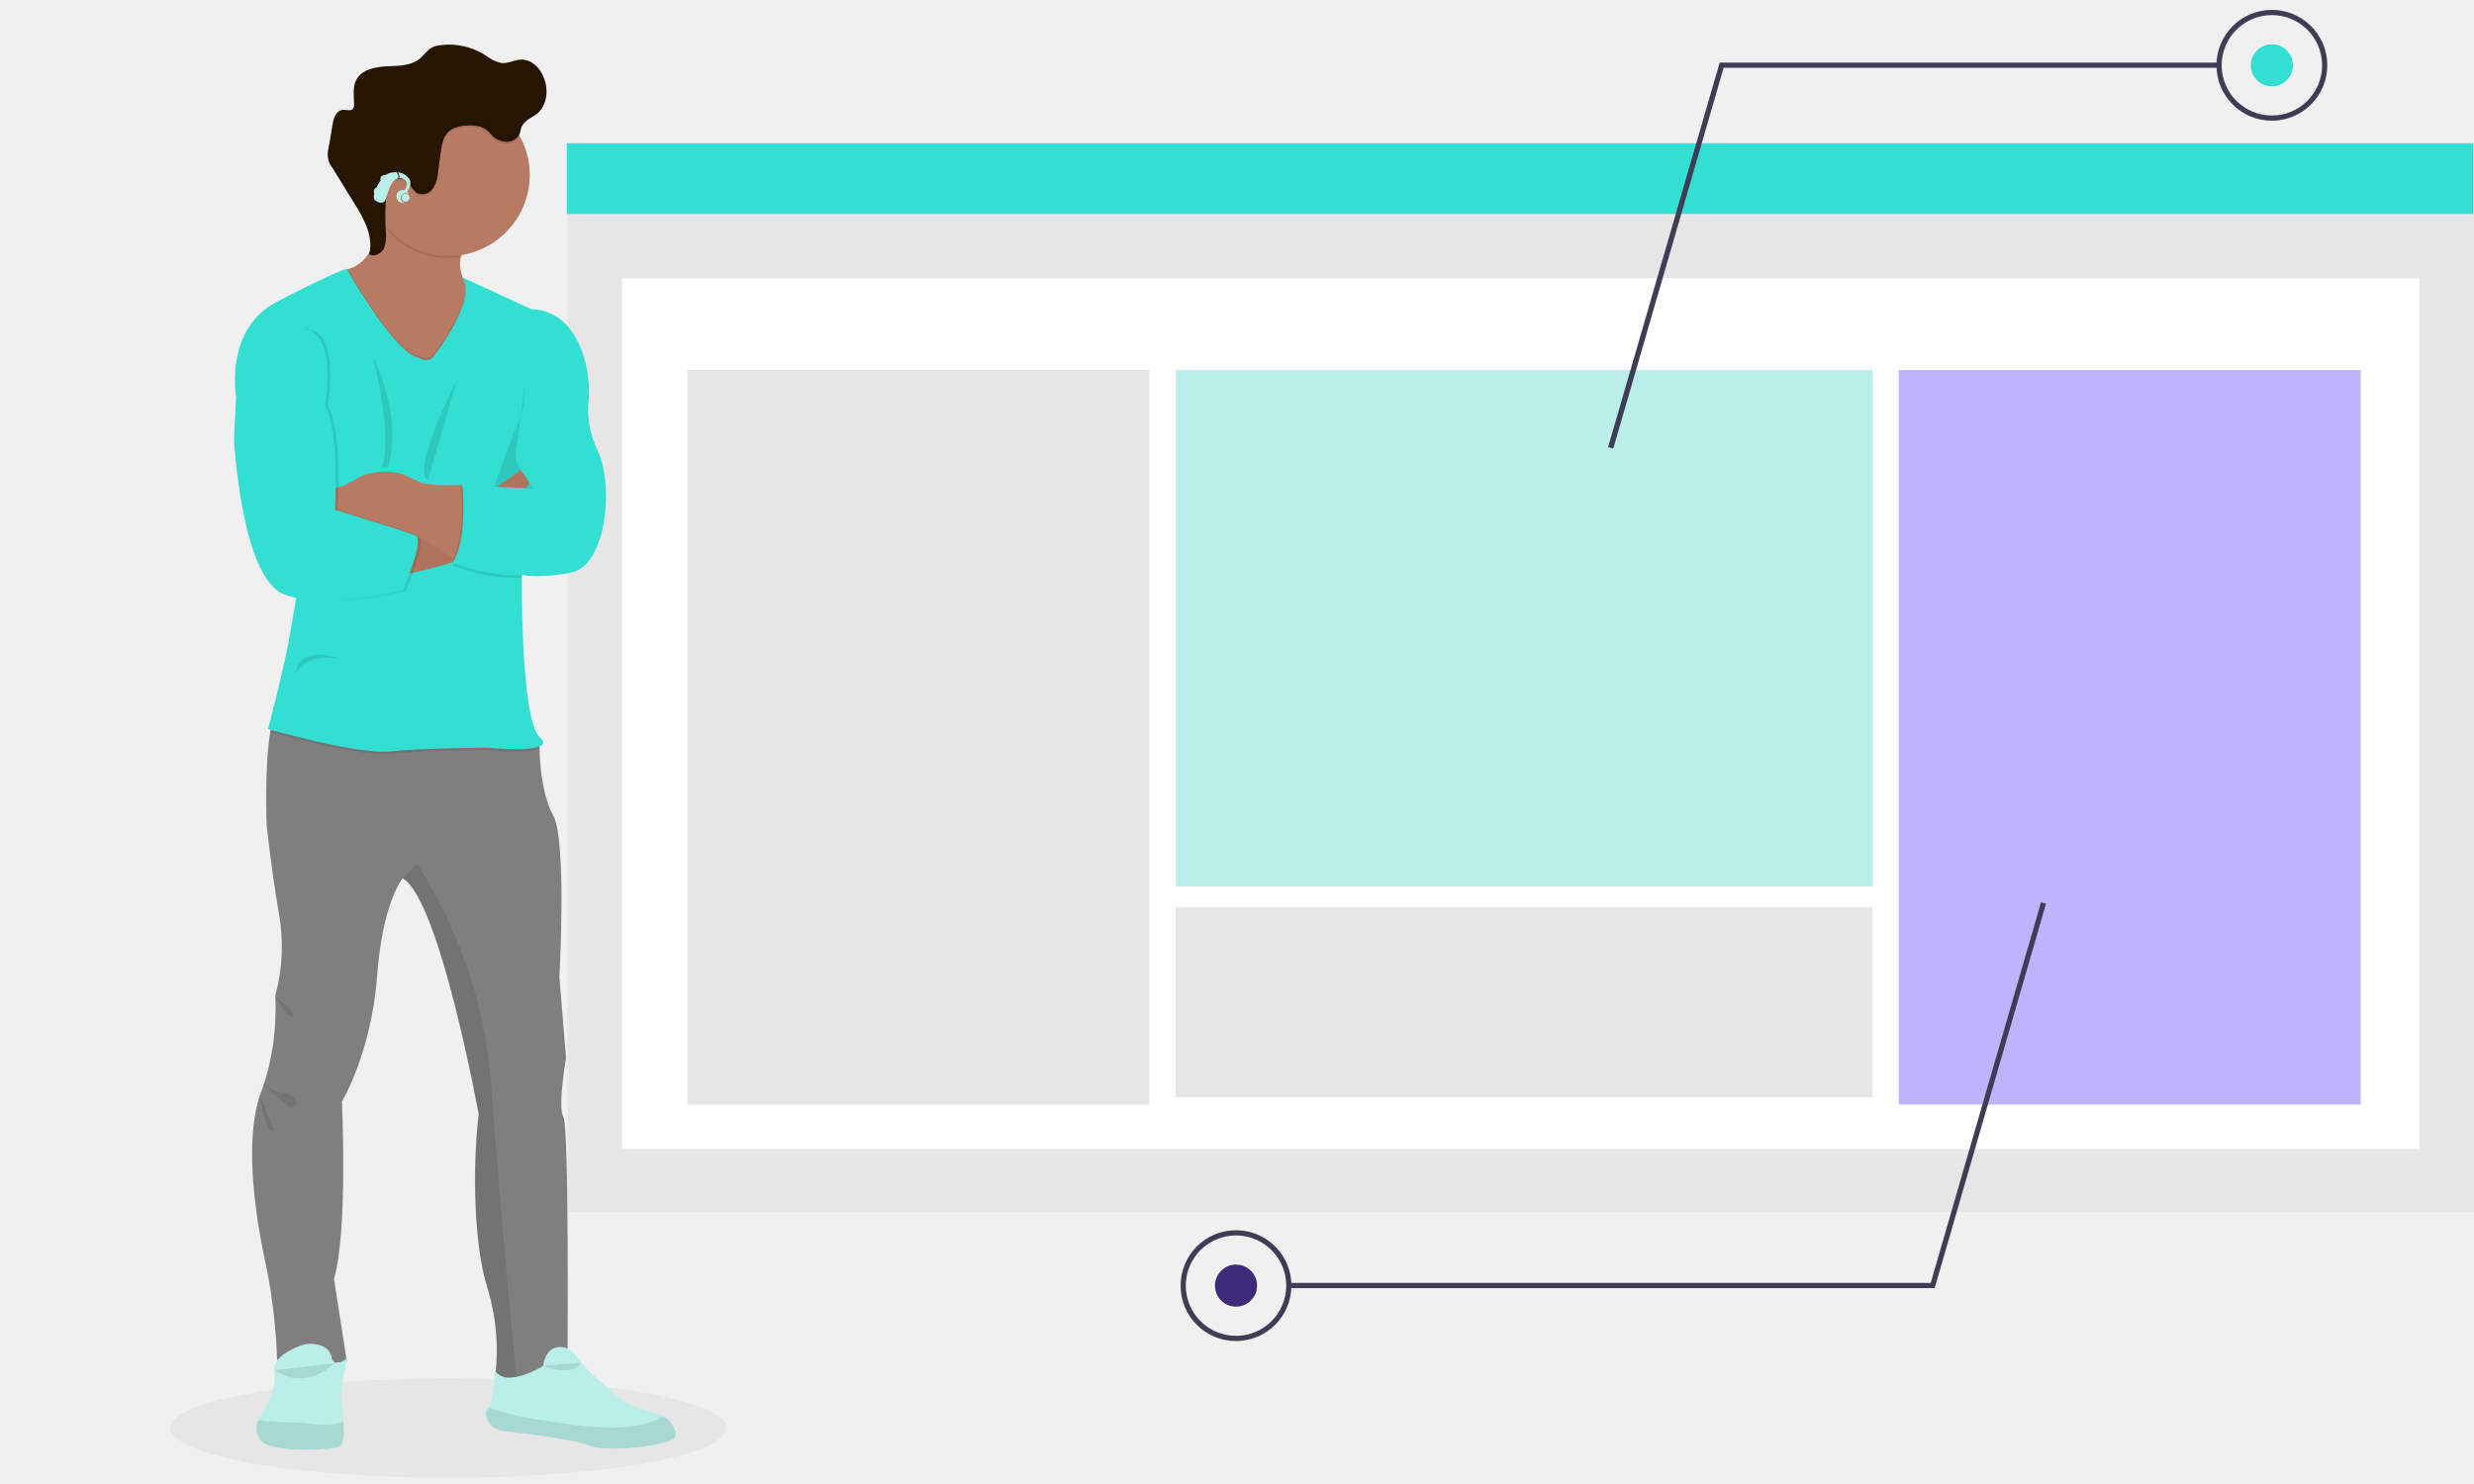
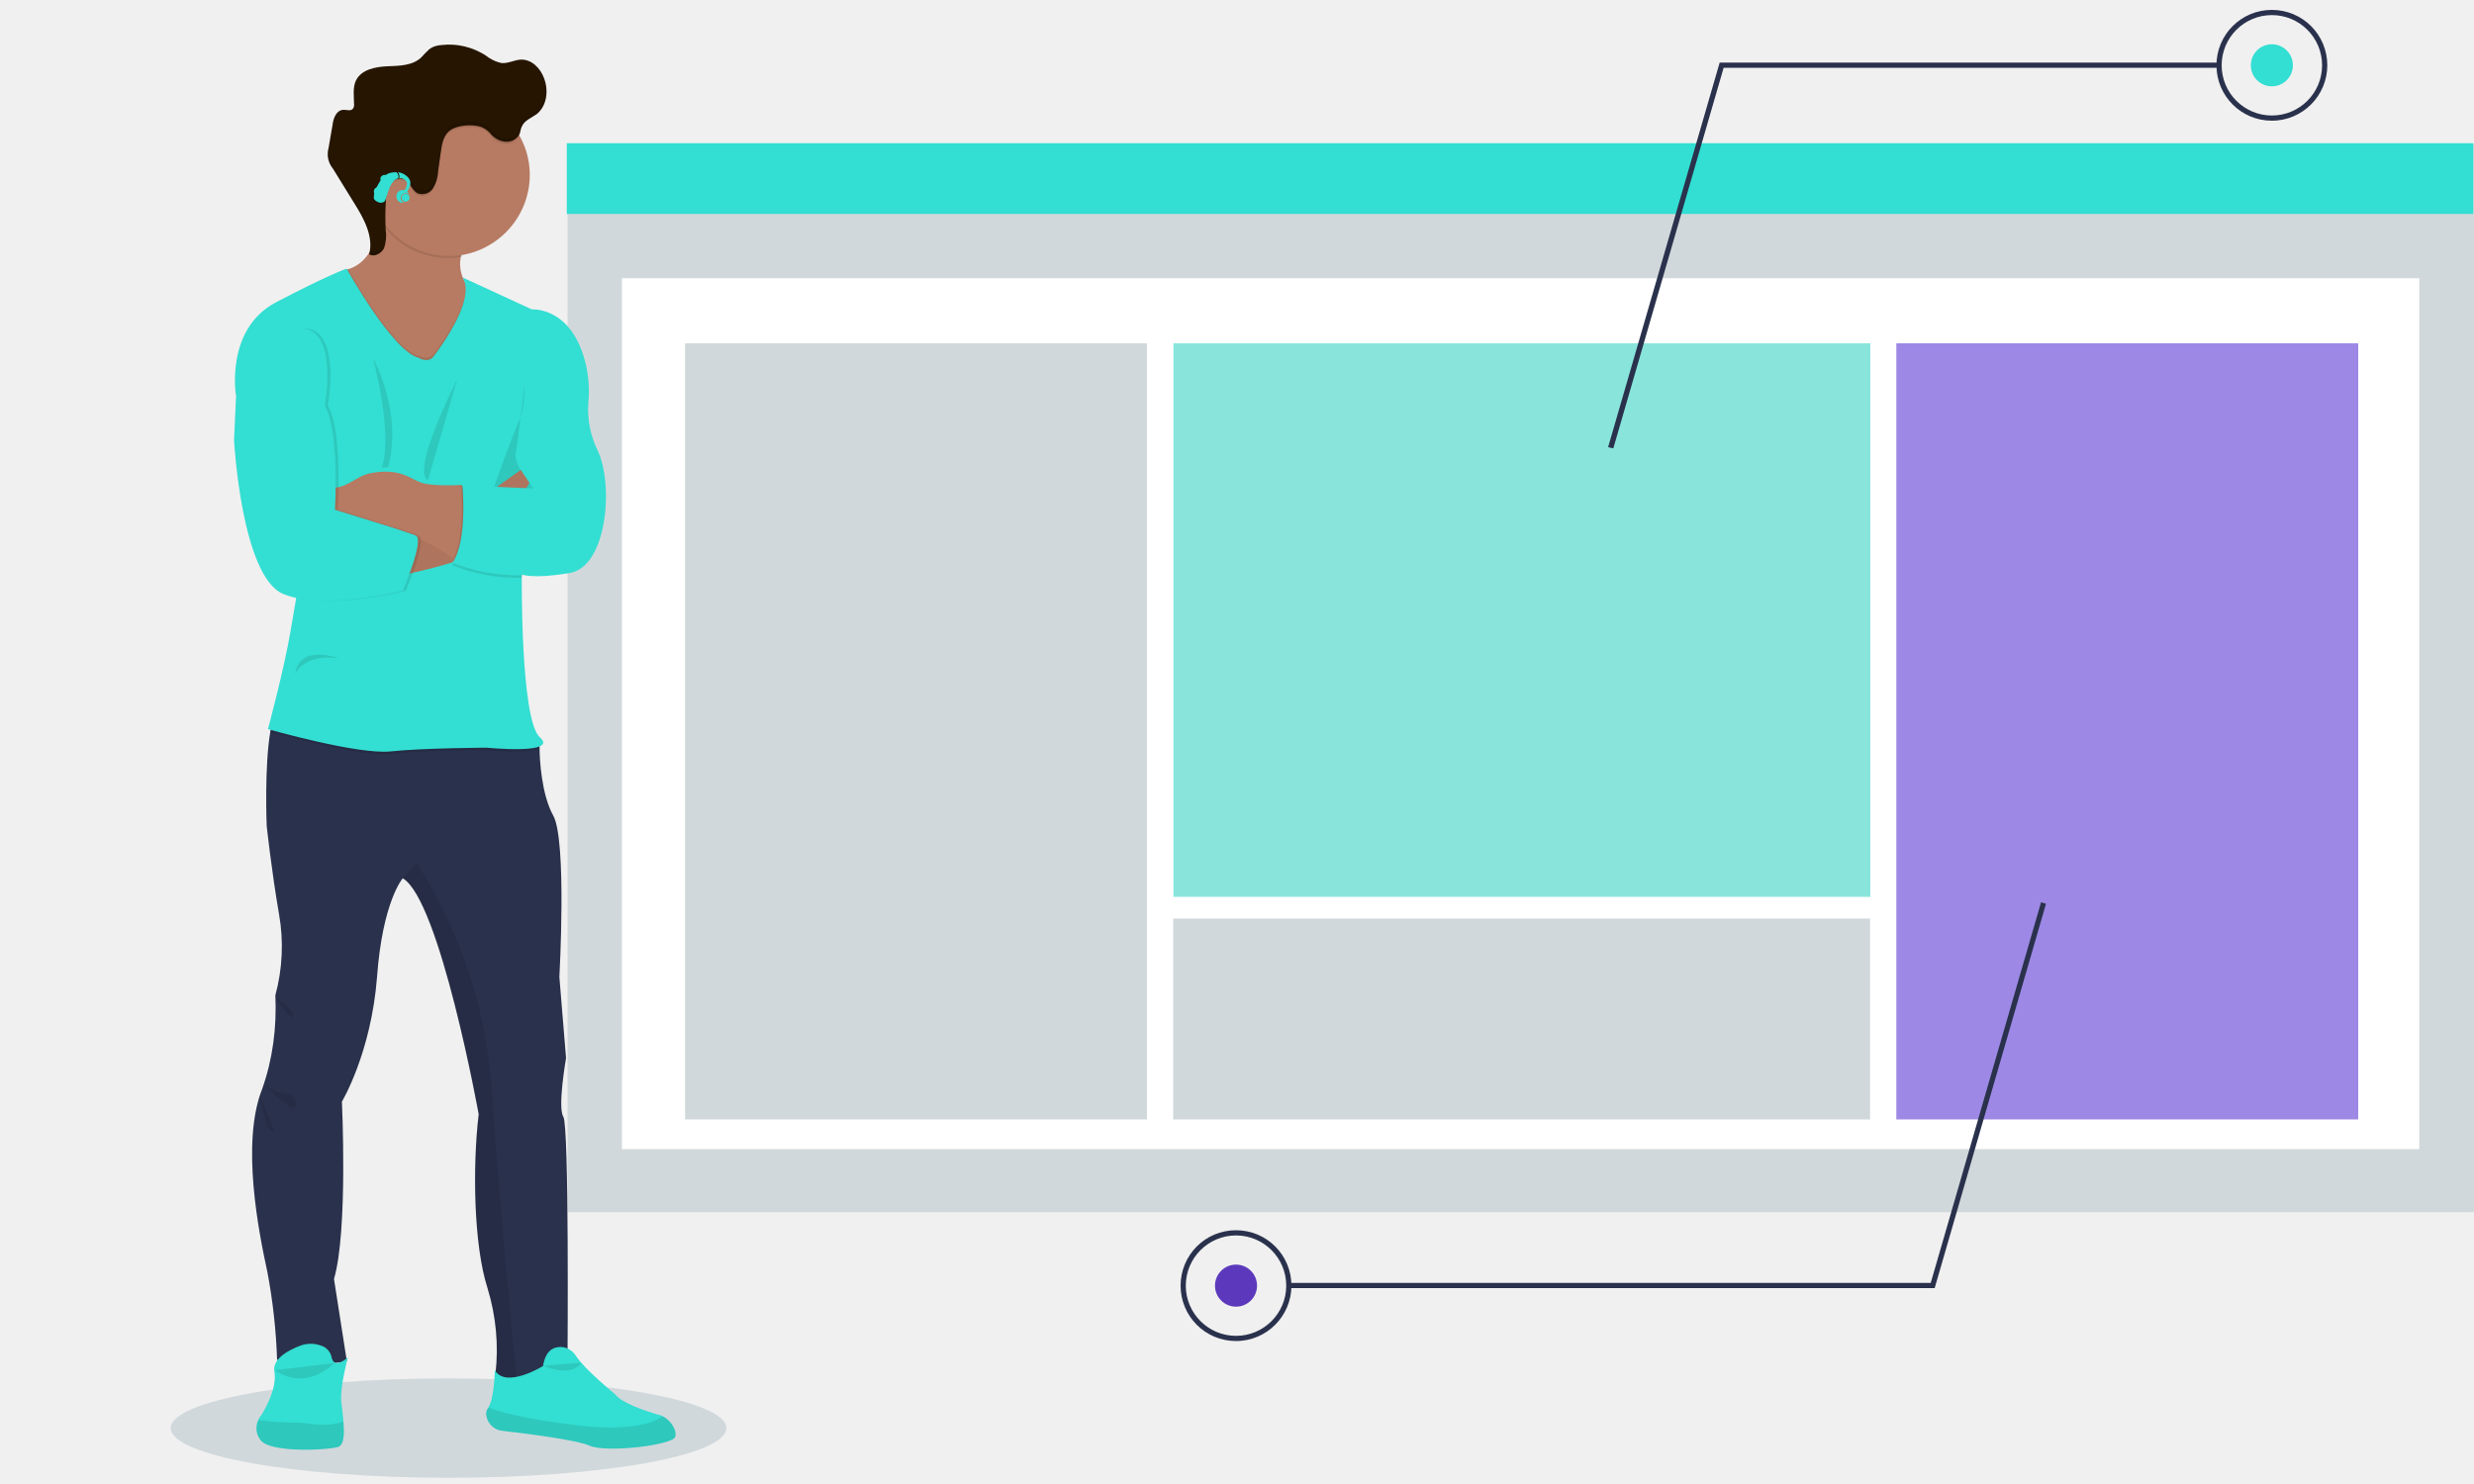
<svg xmlns="http://www.w3.org/2000/svg" version="1.1" id="be32c85c-9388-4a2b-a4e5-271574a5b9b2" x="0" y="0" viewBox="0 0 1000 600" xml:space="preserve">
-   <style>.st0{fill:#e6e6e6}.st2{fill:#33ded2}.st3{fill:#b9efe8}.st5{fill:#3f3d56}.st9{opacity:.1;enable-background:new}.st10{fill:#b77a62}</style>
+   <style>.st0{fill:#d1d8db}.st2{fill:#33ded2}.st5{fill:#2a314c}.st8{opacity:.1;enable-background:new}.st9{fill:#b77a62}</style>
  <ellipse class="st0" cx="181.3" cy="577.4" rx="112.3" ry="20.1" />
  <path class="st0" d="M229.4 58.3H1000v431.8H229.4z" />
  <path fill="#fff" d="M251.4 112.5h726.5v352.1H251.4z" />
  <path class="st2" d="M229.1 57.9h770.6v28.6H229.1z" />
-   <path class="st0" d="M277.9 149.6h186.7v297H277.9z" />
-   <path class="st3" d="M475.3 149.6H757v208.8H475.3z" />
-   <path class="st0" d="M475.2 366.8h281.7v76.8H475.2z" />
-   <path fill="#beb3ff" d="M767.5 149.6h186.7v297H767.5z" />
+   <path class="st0" d="M276.9 138.8h186.7v313.8H276.9z" />
+   <path fill="#89e5dc" d="M474.3 138.8H756v223.8H474.3z" />
+   <path class="st0" d="M474.2 371.4h281.7v81.2H474.2z" />
+   <path fill="#9d89e5" d="M766.5 138.8h186.7v313.8H766.5z" />
  <path class="st5" d="M652.1 181.3l-2.1-.5 45.1-155.5H897v2.1H696.7z" />
  <path class="st5" d="M918.3 48.8c-12.4 0-22.4-10-22.4-22.4S905.9 4 918.3 4s22.4 10 22.4 22.4c0 12.3-10 22.4-22.4 22.4zm0-42.7c-11.2 0-20.3 9.1-20.3 20.3s9.1 20.3 20.3 20.3 20.3-9.1 20.3-20.3c0-11.2-9.1-20.3-20.3-20.3z" />
  <circle class="st2" cx="918.3" cy="26.4" r="8.5" />
  <path class="st5" d="M782 520.8H520.9v-2.1h259.5L825 364.8l2 .6z" />
  <path class="st5" d="M499.6 542.2c-12.4 0-22.4-10-22.4-22.4 0-12.4 10-22.4 22.4-22.4s22.4 10 22.4 22.4c0 12.3-10 22.4-22.4 22.4zm0-42.7c-11.2 0-20.3 9.1-20.3 20.3 0 11.2 9.1 20.3 20.3 20.3 11.2 0 20.3-9.1 20.3-20.3 0-11.2-9.1-20.3-20.3-20.3z" />
-   <circle cx="499.6" cy="519.8" r="8.5" fill="#3d2a79" />
-   <path d="M106 440.2c-8.7 21.8-1.4 58.1 2.1 74.2 2.2 11.7 3.5 23.5 3.9 35.4 9.3 2 18.9 2.2 28.2.6l-5.2-33.3c5.7-19.3 3.2-71.7 3.2-71.7s11.8-19.6 14.2-50.4c2.2-30.2 10.2-39.7 10.4-39.9 15 8.7 30.7 95.4 30.7 95.4-2.5 20.8-2.1 52.8 3.6 70.4 3.4 11.2 4.5 22.9 3.2 34.4 2.5 1.9 5.6 2.7 8.6 2.1 9.2-1.1 20.5-8.5 20.5-8.5s.7-93.6-1.7-97.4c-2.4-3.7 1.1-23.7 1.1-23.7l-2.7-32.8s3.1-55.3-2.5-65.3c-4.8-8.6-5.5-23.1-5.5-27v-1l-8.7-11.6s-89.4-10.8-96.4-4.4c-1.7 1.6-2.9 5.3-3.7 9.9-2.5 14.4-1.5 38.3-1.5 38.3s1.9 17.8 5 35.8c1.9 10.8 1.4 22-1.5 32.7.6 13.2-1.1 25.9-5.3 37.8z" fill="#7f7f7f" />
-   <path class="st3" d="M105.2 582.1c3.7 5.5 27.4 4.2 31.5 2.9 2.5-.9 2.5-5.5 2.1-10.3-.2-3-.7-6.1-.9-8.5-.4-5.8 2.7-17.4 2.7-17.4s-5.6 5.3-6.6-.2c-.5-2.2-2.2-4-4.4-4.6-2.7-1-5.7-.9-8.3.1-4.2 1.6-11.3 5.1-10.4 10.4 1.4 7.5-5.3 17.7-5.3 17.7-2.5 2.9-2.6 7-.4 9.9z" />
-   <path class="st9" d="M105.2 582.1c3.7 5.5 27.4 4.2 31.5 2.9 2.5-.9 2.5-5.5 2.1-10.3-2.6 1.1-7 1.9-13.9.9-1.6-.2-3.4-.4-5-.4-5.1 0-10.2-.4-15.3-1-1.4 2.5-1.1 5.5.6 7.9zm88.2-131.6c-2.5 20.8-2.1 52.8 3.6 70.4 3.4 11.2 4.5 22.9 3.2 34.4 2.5 1.9 5.6 2.7 8.6 2.1-1.4-13.6-7-72.1-10.2-118.4-2.4-32-12.7-62.9-30.1-89.9l-5.8 6c15 8.8 30.7 95.4 30.7 95.4z" />
-   <path class="st10" d="M139 109.3l1.2 19.7 14.1 34.8 24.5-6.8s35.9-29.1 17-36.7c-2.3-.8-4.3-2.2-6.1-3.9-3-3.3-4.3-7.8-3.5-12.3.8-4.7 2.6-9.3 5.1-13.3l-38.5-18.6c.9 5.6 1.1 11.4.6 17.1-1.3 11.3-6.1 16.3-9.9 18.4-1.3.7-2.9 1.3-4.5 1.6z" />
-   <path class="st9" d="M152.9 72.1c1 5.6 1.2 11.4.6 17 .6 1.1 1.3 2 2 2.8 5.2 6.6 12.7 10.9 21 12.1 3.5.5 6.8.4 10.3-.1.8-4.7 2.6-9.2 5.1-13.3l-39-18.5z" />
-   <path class="st10" d="M149 66.2c-2.6 17.9 10 34.4 27.8 37s34.4-10 37-27.8c2.6-17.9-10-34.4-27.8-37-17.7-2.6-34.3 9.7-36.8 27.5-.2.1-.2.2-.2.3z" />
-   <path class="st9" d="M136 110.7l3.1 19.4 17.7 33.1 24.1-9.1s33.6-32.2 13.7-37.9c-2.4-.6-4.6-1.7-6.6-3.2 3.2 10.1-12.8 30.3-12.8 30.3-1.9 2.5-5.8.7-5.8.7-9.6-1.9-26.2-30.6-28.8-35.3-1.4.9-2.9 1.7-4.6 2zm-26.9 185.4c5.6 1.5 36.8 9.9 48.7 8.7 13.2-1.4 38.8-1.5 38.8-1.5s16.2 1.6 21.3-.5v-1l-8.7-11.6s-89.4-10.8-96.4-4.4c-1.7 2-2.9 5.7-3.7 10.3z" />
-   <path class="st2" d="M175.1 144.3s17.9-22.6 11.9-32.1l28 12.9s17.3-1.4 22.3 24.6c.7 4.4 1 8.7.5 13.1-.5 6.8.9 13.6 3.9 19.6 6.5 14.4 3.4 46.6-11.2 49.2-14.5 2.6-19.6.7-19.6.7s-.6 58.7 7.3 65.8c8 7.1-21.5 4.2-21.5 4.2s-25.6.1-38.8 1.5c-13.2 1.4-49.6-9-49.6-9s6.6-24.4 9.2-40c2.6-15.7 8.6-48.9 8.6-48.9l-30.7-45.8s-4.6-27 16.2-37.9 28.5-13.6 28.5-13.6 18.8 33.9 29.3 36.1c-.2.2 3.8 2.1 5.7-.4z" />
-   <path class="st9" d="M212.1 155.3s-.1 10.6-2.2 14.7-10.2 26.9-10.2 26.9l16 .7s-8.2-9.7-7.3-14.2c.9-4.5 3.7-28.1 3.7-28.1z" />
-   <path class="st10" d="M161.2 232.8s35.8-7.1 39.4-14.3 13.4-23.3 13.4-23.3l-3.5-5.2-17.9 12.7s-21.3 15.4-31 16.5c-9.5 1.2-.4 13.6-.4 13.6z" />
+   <circle cx="499.6" cy="519.8" r="8.5" fill="#5c39bc" />
+   <path class="st5" d="M106 440.2c-8.7 21.8-1.4 58.1 2.1 74.2 2.2 11.7 3.5 23.5 3.9 35.4 9.3 2 18.9 2.2 28.2.6l-5.2-33.3c5.7-19.3 3.2-71.7 3.2-71.7s11.8-19.6 14.2-50.4c2.2-30.2 10.2-39.7 10.4-39.9 15 8.7 30.7 95.4 30.7 95.4-2.5 20.8-2.1 52.8 3.6 70.4 3.4 11.2 4.5 22.9 3.2 34.4 2.5 1.9 5.6 2.7 8.6 2.1 9.2-1.1 20.5-8.5 20.5-8.5s.7-93.6-1.7-97.4c-2.4-3.7 1.1-23.7 1.1-23.7l-2.7-32.8s3.1-55.3-2.5-65.3c-4.8-8.6-5.5-23.1-5.5-27v-1l-8.7-11.6s-89.4-10.8-96.4-4.4c-1.7 1.6-2.9 5.3-3.7 9.9-2.5 14.4-1.5 38.3-1.5 38.3s1.9 17.8 5 35.8c1.9 10.8 1.4 22-1.5 32.7.6 13.2-1.1 25.9-5.3 37.8z" />
+   <path class="st2" d="M105.2 582.1c3.7 5.5 27.4 4.2 31.5 2.9 2.5-.9 2.5-5.5 2.1-10.3-.2-3-.7-6.1-.9-8.5-.4-5.8 2.7-17.4 2.7-17.4s-5.6 5.3-6.6-.2c-.5-2.2-2.2-4-4.4-4.6-2.7-1-5.7-.9-8.3.1-4.2 1.6-11.3 5.1-10.4 10.4 1.4 7.5-5.3 17.7-5.3 17.7-2.5 2.9-2.6 7-.4 9.9z" />
+   <path class="st8" d="M105.2 582.1c3.7 5.5 27.4 4.2 31.5 2.9 2.5-.9 2.5-5.5 2.1-10.3-2.6 1.1-7 1.9-13.9.9-1.6-.2-3.4-.4-5-.4-5.1 0-10.2-.4-15.3-1-1.4 2.5-1.1 5.5.6 7.9zm88.2-131.6c-2.5 20.8-2.1 52.8 3.6 70.4 3.4 11.2 4.5 22.9 3.2 34.4 2.5 1.9 5.6 2.7 8.6 2.1-1.4-13.6-7-72.1-10.2-118.4-2.4-32-12.7-62.9-30.1-89.9l-5.8 6c15 8.8 30.7 95.4 30.7 95.4z" />
+   <path class="st9" d="M139 109.3l1.2 19.7 14.1 34.8 24.5-6.8s35.9-29.1 17-36.7c-2.3-.8-4.3-2.2-6.1-3.9-3-3.3-4.3-7.8-3.5-12.3.8-4.7 2.6-9.3 5.1-13.3l-38.5-18.6c.9 5.6 1.1 11.4.6 17.1-1.3 11.3-6.1 16.3-9.9 18.4-1.3.7-2.9 1.3-4.5 1.6z" />
+   <path class="st8" d="M152.9 72.1c1 5.6 1.2 11.4.6 17 .6 1.1 1.3 2 2 2.8 5.2 6.6 12.7 10.9 21 12.1 3.5.5 6.8.4 10.3-.1.8-4.7 2.6-9.2 5.1-13.3l-39-18.5z" />
+   <path class="st9" d="M149 66.2c-2.6 17.9 10 34.4 27.8 37s34.4-10 37-27.8c2.6-17.9-10-34.4-27.8-37-17.7-2.6-34.3 9.7-36.8 27.5-.2.1-.2.2-.2.3z" />
+   <path class="st8" d="M136 110.7l3.1 19.4 17.7 33.1 24.1-9.1s33.6-32.2 13.7-37.9c-2.4-.6-4.6-1.7-6.6-3.2 3.2 10.1-12.8 30.3-12.8 30.3-1.9 2.5-5.8.7-5.8.7-9.6-1.9-26.2-30.6-28.8-35.3-1.4.9-2.9 1.7-4.6 2zm-26.9 185.4c5.6 1.5 36.8 9.9 48.7 8.7 13.2-1.4 38.8-1.5 38.8-1.5s16.2 1.6 21.3-.5v-1l-8.7-11.6s-89.4-10.8-96.4-4.4c-1.7 2-2.9 5.7-3.7 10.3z" />
+   <path class="st2" d="M175.1 144.3s17.9-22.6 11.9-32.1l28 12.9s17.3-1.4 22.3 24.6c.7 4.4 1 8.7.5 13.1-.5 6.8.9 13.6 3.9 19.6 6.5 14.4 3.4 46.6-11.2 49.2-14.5 2.6-19.6.7-19.6.7s-.6 58.7 7.3 65.8c8 7.1-21.5 4.2-21.5 4.2s-25.6.1-38.8 1.5-49.6-9-49.6-9 6.6-24.4 9.2-40c2.6-15.7 8.6-48.9 8.6-48.9l-30.7-45.8s-4.6-27 16.2-37.9 28.5-13.6 28.5-13.6 18.8 33.9 29.3 36.1c-.2.2 3.8 2.1 5.7-.4z" />
+   <path class="st8" d="M212.1 155.3s-.1 10.6-2.2 14.7-10.2 26.9-10.2 26.9l16 .7s-8.2-9.7-7.3-14.2 3.7-28.1 3.7-28.1z" />
+   <path class="st9" d="M161.2 232.8s35.8-7.1 39.4-14.3 13.4-23.3 13.4-23.3l-3.5-5.2-17.9 12.7s-21.3 15.4-31 16.5c-9.5 1.2-.4 13.6-.4 13.6z" />
  <path d="M161.2 232.8s35.8-7.1 39.4-14.3 13.4-23.3 13.4-23.3l-3.5-5.2-17.9 12.7s-21.3 15.4-31 16.5c-9.5 1.2-.4 13.6-.4 13.6z" opacity=".05" />
-   <path class="st10" d="M132.4 189.8l-.9 19.1 3.1.1c15.3.7 30.1 5.2 43 13.2l5.6 3.5 1.5 1 10.9-21.9-9-8.7h-.5c-2.2.1-12.2.5-16.3-1.1-4.1-1.6-8.6-6-20.4-3.6-5.8 1.2-10.9 7.5-16.4 5.2l-.6-6.8z" />
-   <path class="st9" d="M103.1 153.5l-6.7 7-.8 17.5s3 55.3 20 62.2c17 6.8 48.4-1.4 48.4-1.4s9-20.8 5.2-22.3c-3.7-1.5-32.6-10.4-32.6-10.4s1.9-32.3-4.1-42.1c0 0 5.5-30-8.8-31.2s-20.6 20.7-20.6 20.7z" />
+   <path class="st9" d="M132.4 189.8l-.9 19.1 3.1.1c15.3.7 30.1 5.2 43 13.2l5.6 3.5 1.5 1 10.9-21.9-9-8.7h-.5c-2.2.1-12.2.5-16.3-1.1s-8.6-6-20.4-3.6c-5.8 1.2-10.9 7.5-16.4 5.2l-.6-6.8z" />
+   <path class="st8" d="M103.1 153.5l-6.7 7-.8 17.5s3 55.3 20 62.2c17 6.8 48.4-1.4 48.4-1.4s9-20.8 5.2-22.3c-3.7-1.5-32.6-10.4-32.6-10.4s1.9-32.3-4.1-42.1c0 0 5.5-30-8.8-31.2s-20.6 20.7-20.6 20.7z" />
  <path class="st2" d="M102.1 153.5l-6.7 7-.8 17.5s3 55.3 20 62.2c17 6.8 48.2-1.4 48.2-1.4s9-20.8 5.2-22.3c-3.6-1.5-32.6-10.4-32.6-10.4s1.9-32.3-4.1-42.1c0 0 5.5-30-8.8-31.2s-20.4 20.7-20.4 20.7z" />
-   <path class="st9" d="M155.9 81.3c.1-2.1.5-4.2 1.6-6.1 1.1-1.9 3.3-2.8 5.5-2.2 2.7 1 3.3 4.7 5.8 5.9 2.3.8 4.9 0 6.2-2.2 1.2-2 1.9-4.3 2-6.8.4-2.6.8-5.3 1.1-7.9.4-2.6.9-6 3-8 2.6-2.5 8-3 11.5-2.4 2.3.3 4.3 1.5 5.8 3.4 1.4 2 3.8 3.1 6.2 3.2 2.3 0 4.2-1.3 5.2-3.3v-.1C201 39.2 181 33.6 165.2 42.3 149.5 51 143.9 71 152.6 86.8c.9 1.5 1.8 2.9 2.8 4.3.1-3.2.2-6.6.5-9.8z" />
-   <path d="M204.9 57.3c2.3 0 4.2-1.3 5.2-3.3.3-1 .4-2.1.9-3 1.1-2.4 3.9-3.4 6-4.9 4.1-3.4 4.8-9.5 2.9-14.5-1.5-4-4.9-7.6-9.3-7.5-2.6.1-5.2 1.6-7.8 1.4-2.5-.5-4.8-1.7-6.8-3.3-5.2-3.2-11.3-4.7-17.4-4-1.9.1-3.7.6-5.2 1.8-1.1 1-2.1 2.1-3.1 3.2-3.6 3.4-8.9 3.4-13.7 3.6-4.9.2-10.5 1.3-12.7 5.7-1.4 2.9-.8 6.3-.8 9.4.1.6 0 1.4-.4 2-.9 1.2-2.7.4-4 .5-2.8.2-4 3.5-4.3 6.2-.5 3.1-1.1 6.3-1.6 9.3-.8 2.9-.1 6 1.8 8.3l8.7 14.1c3.9 6.2 7.8 13.5 5.9 20.5 2 1.3 4.9-.3 6-2.4.8-2.3 1.1-4.8.7-7.2-.2-4.1-.2-8.4.1-12.6.1-2.1.5-4.2 1.6-6.1 1.1-1.9 3.4-2.8 5.5-2.2 2.7 1 3.3 4.7 5.8 5.9 2.3.8 4.9 0 6.2-2.2 1.2-2 1.9-4.3 2-6.8l1.1-7.9c.4-2.8.9-5.9 3-8 2.6-2.5 8-3 11.5-2.4 2.3.3 4.3 1.5 5.8 3.4 1.6 1.8 3.9 3 6.4 3z" fill="#261500" />
-   <path class="st9" d="M184.8 153.3L173 194c0-.1-8-.4 11.8-40.7zm-34-8.5s12.2 22.1 6 44.1l-2.5.1s5-10.1-3.5-44.2zM137 266.2s-15.9-6.1-17.7 6.2c.1 0 3.6-8.4 17.7-6.2zm49.8-69s2.2 22.5-4 31.3c9 3.6 18.4 5.3 28.1 5.1l3.6-35.2-27.7-1.2z" />
-   <path class="st9" d="M183.3 225.9l1.5 1 10.9-21.9-9-8.7h-.5c.3.9 1.9 20.3-2.9 29.6z" />
-   <path class="st2" d="M186.9 196.2s2.2 22.5-4 31.3c9 3.6 18.4 5.3 28.1 5.1l12.8-34.7-36.9-1.7z" />
-   <path class="st3" d="M196.6 572.4c.5 3.2 3.1 5.8 6.5 6.1 8.7 1 29.8 3.6 35.2 6 6.8 3 33.3-.2 34.6-3.5.4-1.2.1-2.7-.6-3.9-1-2-2.5-3.5-4.5-4.5-.6-.4-1.4-.6-2-.7-5.1-1.5-14.7-4.7-17.3-8.3 0 0-12.2-9.9-15.7-15.4-1.4-2.2-3.7-3.6-6.3-3.6-2.9 0-6 1.5-7 7.7 0 0-15 9.3-19.5 1.7 0 0-.2 11.8-2.7 15.2-.7 1-1 2.1-.7 3.2z" />
-   <path class="st9" d="M196.6 572.4c.5 3.2 3.1 5.8 6.5 6.1 8.7 1 29.8 3.6 35.2 6 6.8 3 33.3-.2 34.6-3.5.4-1.2.1-2.7-.6-3.9-1-2-2.5-3.5-4.5-4.5-4.2 3-13.7 6.2-35.1 3.6-20.3-2.5-30.5-5.2-35.3-7.1-.8 1.1-1.1 2.2-.8 3.3z" />
-   <path d="M143.3 42.2v-.1c-.3-2.4-.3-4.9.1-7.4-.1 2-.1 4 .1 6-.1.4-.1 1-.2 1.5zm14.2 32.2c-.6 1.1-1.1 2.3-1.3 3.5 0-1.7.6-3.4 1.5-5 1.1-1.9 3.4-2.8 5.5-2.2 2.7 1 3.3 4.7 5.8 5.9 2.3.8 4.9 0 6.2-2.2 1.2-2 1.9-4.3 2-6.8.4-2.6.8-5.3 1.1-7.9.4-2.6.9-6 3-8 2.6-2.5 8-3 11.5-2.4 2.3.3 4.3 1.5 5.8 3.4 1.4 2 3.8 3.1 6.2 3.2 2.3 0 4.2-1.3 5.2-3.3.3-1 .4-2.1.9-3 1.1-2.4 3.9-3.4 6-4.9 1.9-1.6 3.2-3.8 3.6-6.3-.2 3-1.6 5.8-3.9 7.8-2 1.7-4.9 2.5-6 4.9-.5 1-.6 2.1-.9 3-.9 2-2.9 3.2-5.2 3.3-2.5-.1-4.7-1.3-6.2-3.2-1.5-1.8-3.6-3.1-5.8-3.4-3.4-.6-8.9-.1-11.5 2.4-2.1 2.1-2.6 5.1-3 8s-.8 5.3-1.1 7.9c-.1 2.4-.8 4.7-2 6.8-1.3 2.1-3.9 3-6.2 2.2-2.5-1.2-3.3-4.9-5.8-5.9-2-.6-4.2.3-5.4 2.2zm-24.8-12.3c.3 1.7 1.1 3.3 2.1 4.7l8.7 14.1c3.7 6 7.5 12.7 6.1 19.4.6-6.2-2.9-12.5-6.4-18l-8.7-14.1c-1.9-2.3-2.6-5.4-1.8-8.3-.1.8-.1 1.5 0 2.2zM155.5 99c.3-.5.5-1.1.5-1.7-.1 1.1-.3 2.1-.8 3-1.1 2.1-4 3.7-6 2.4.2-.5.2-.9.3-1.3 2.4 1 5-.2 6-2.4z" opacity=".1" />
-   <path class="st9" d="M234.9 551s-3.1 6.1-15.4 1.2m-84.4-1.1s-11.1 11.8-23.9 2.9m0-151.1s7.2 5 7.3 7.6-3.7-2.1-3.7-2.1l-3.6-5.5zm-4.6 35.3c2.5 2.2 5.6 3.6 9 4 5.5.5 4.7 7.7 1.2 5.3-3.6-2.8-7-5.9-10.2-9.3zm-1.6 4.5s2.7 17.5 5.8 14.4" />
-   <path class="st3" d="M162.9 81.7c-.9-.6-1.2-1.7-.6-2.7.6-.9 1.7-1.2 2.7-.6.1.1.2.1.3.3-.2-.6-.5-1.2-1.1-1.5-1.2-.7-2.8-.4-3.6.8-.7 1.2-.4 2.8.8 3.6.6.4 1.2.5 1.8.3-.1-.1-.2-.2-.3-.2z" />
-   <path class="st3" d="M165.6 72.7c-.4-.9-1.3-1.6-1.7-1.9-1.2-.9-2.5-1.1-3.1-1.2.1.1.4.5.5.9.2.6.1 1.3.1 1.5h.9s.2 0 .4.2c.1 0 .4.2.6.3.6.4 1 .8 1.2 1.5.2.6-.7 3.1-1.2 3.1l.1.1c-.1.2 1.1.5 1.2.2 1-1.8 1.7-3.1 1-4.7zM161 72c.3-1.3-.4-2-.8-2.4-2.4.1-4.4.3-6.6 3.7-2.3 3.6-2.6 5.9-2.5 6.6-.1.9 1.2 1.7 2.2 2 1 .2 2.3 0 2.6-1.4 1.3-3.8 2-7.4 5.1-8.5zm3.8 6.6c.7.4 1 1.5.5 2.2-.4.7-1.5 1-2.2.5-.7-.4-1-1.5-.5-2.2.4-.8 1.5-.9 2.2-.5z" />
-   <path class="st3" d="M152.6 75.7c-.5.1-1 .3-1.3.9-.3.7-.3 1.5.3 1.9.1-.9.5-1.7 1-2.8zm1.4-2.5c.6-.9 1.2-1.8 2-2.4-.8-.3-1.6.1-2.1.8-.3.7-.1 1.2.1 1.6z" />
+   <path class="st8" d="M155.9 81.3c.1-2.1.5-4.2 1.6-6.1s3.3-2.8 5.5-2.2c2.7 1 3.3 4.7 5.8 5.9 2.3.8 4.9 0 6.2-2.2 1.2-2 1.9-4.3 2-6.8.4-2.6.8-5.3 1.1-7.9.4-2.6.9-6 3-8 2.6-2.5 8-3 11.5-2.4 2.3.3 4.3 1.5 5.8 3.4 1.4 2 3.8 3.1 6.2 3.2 2.3 0 4.2-1.3 5.2-3.3v-.1C201 39.2 181 33.6 165.2 42.3 149.5 51 143.9 71 152.6 86.8c.9 1.5 1.8 2.9 2.8 4.3.1-3.2.2-6.6.5-9.8z" />
+   <path d="M204.9 57.3c2.3 0 4.2-1.3 5.2-3.3.3-1 .4-2.1.9-3 1.1-2.4 3.9-3.4 6-4.9 4.1-3.4 4.8-9.5 2.9-14.5-1.5-4-4.9-7.6-9.3-7.5-2.6.1-5.2 1.6-7.8 1.4-2.5-.5-4.8-1.7-6.8-3.3-5.2-3.2-11.3-4.7-17.4-4-1.9.1-3.7.6-5.2 1.8-1.1 1-2.1 2.1-3.1 3.2-3.6 3.4-8.9 3.4-13.7 3.6-4.9.2-10.5 1.3-12.7 5.7-1.4 2.9-.8 6.3-.8 9.4.1.6 0 1.4-.4 2-.9 1.2-2.7.4-4 .5-2.8.2-4 3.5-4.3 6.2-.5 3.1-1.1 6.3-1.6 9.3-.8 2.9-.1 6 1.8 8.3l8.7 14.1c3.9 6.2 7.8 13.5 5.9 20.5 2 1.3 4.9-.3 6-2.4.8-2.3 1.1-4.8.7-7.2-.2-4.1-.2-8.4.1-12.6.1-2.1.5-4.2 1.6-6.1s3.4-2.8 5.5-2.2c2.7 1 3.3 4.7 5.8 5.9 2.3.8 4.9 0 6.2-2.2 1.2-2 1.9-4.3 2-6.8l1.1-7.9c.4-2.8.9-5.9 3-8 2.6-2.5 8-3 11.5-2.4 2.3.3 4.3 1.5 5.8 3.4 1.6 1.8 3.9 3 6.4 3z" fill="#261500" />
+   <path class="st8" d="M184.8 153.3L173 194c0-.1-8-.4 11.8-40.7zm-34-8.5s12.2 22.1 6 44.1l-2.5.1s5-10.1-3.5-44.2zM137 266.2s-15.9-6.1-17.7 6.2c.1 0 3.6-8.4 17.7-6.2zm49.8-69s2.2 22.5-4 31.3c9 3.6 18.4 5.3 28.1 5.1l3.6-35.2-27.7-1.2z" />
+   <path class="st8" d="M183.3 225.9l1.5 1 10.9-21.9-9-8.7h-.5c.3.9 1.9 20.3-2.9 29.6z" />
+   <path class="st2" d="M186.9 196.2s2.2 22.5-4 31.3c9 3.6 18.4 5.3 28.1 5.1l12.8-34.7-36.9-1.7zm9.7 376.2c.5 3.2 3.1 5.8 6.5 6.1 8.7 1 29.8 3.6 35.2 6 6.8 3 33.3-.2 34.6-3.5.4-1.2.1-2.7-.6-3.9-1-2-2.5-3.5-4.5-4.5-.6-.4-1.4-.6-2-.7-5.1-1.5-14.7-4.7-17.3-8.3 0 0-12.2-9.9-15.7-15.4-1.4-2.2-3.7-3.6-6.3-3.6-2.9 0-6 1.5-7 7.7 0 0-15 9.3-19.5 1.7 0 0-.2 11.8-2.7 15.2-.7 1-1 2.1-.7 3.2z" />
+   <path class="st8" d="M196.6 572.4c.5 3.2 3.1 5.8 6.5 6.1 8.7 1 29.8 3.6 35.2 6 6.8 3 33.3-.2 34.6-3.5.4-1.2.1-2.7-.6-3.9-1-2-2.5-3.5-4.5-4.5-4.2 3-13.7 6.2-35.1 3.6-20.3-2.5-30.5-5.2-35.3-7.1-.8 1.1-1.1 2.2-.8 3.3z" />
+   <path d="M143.3 42.2c-.3-2.5-.3-5 .1-7.5-.1 2-.1 4 .1 6-.1.4-.1 1-.2 1.5zm14.2 32.2c-.6 1.1-1.1 2.3-1.3 3.5 0-1.7.6-3.4 1.5-5 1.1-1.9 3.4-2.8 5.5-2.2 2.7 1 3.3 4.7 5.8 5.9 2.3.8 4.9 0 6.2-2.2 1.2-2 1.9-4.3 2-6.8.4-2.6.8-5.3 1.1-7.9.4-2.6.9-6 3-8 2.6-2.5 8-3 11.5-2.4 2.3.3 4.3 1.5 5.8 3.4 1.4 2 3.8 3.1 6.2 3.2 2.3 0 4.2-1.3 5.2-3.3.3-1 .4-2.1.9-3 1.1-2.4 3.9-3.4 6-4.9 1.9-1.6 3.2-3.8 3.6-6.3-.2 3-1.6 5.8-3.9 7.8-2 1.7-4.9 2.5-6 4.9-.5 1-.6 2.1-.9 3-.9 2-2.9 3.2-5.2 3.3-2.5-.1-4.7-1.3-6.2-3.2-1.5-1.8-3.6-3.1-5.8-3.4-3.4-.6-8.9-.1-11.5 2.4-2.1 2.1-2.6 5.1-3 8s-.8 5.3-1.1 7.9c-.1 2.4-.8 4.7-2 6.8-1.3 2.1-3.9 3-6.2 2.2-2.5-1.2-3.3-4.9-5.8-5.9-2-.6-4.2.3-5.4 2.2zm-24.8-12.3c.3 1.7 1.1 3.3 2.1 4.7l8.7 14.1c3.7 6 7.5 12.7 6.1 19.4.6-6.2-2.9-12.5-6.4-18l-8.7-14.1c-1.9-2.3-2.6-5.4-1.8-8.3-.1.8-.1 1.5 0 2.2zM155.5 99c.3-.5.5-1.1.5-1.7-.1 1.1-.3 2.1-.8 3-1.1 2.1-4 3.7-6 2.4.2-.5.2-.9.3-1.3 2.4 1 5-.2 6-2.4z" opacity=".1" />
+   <path class="st8" d="M234.9 551s-3.1 6.1-15.4 1.2m-84.4-1.1s-11.1 11.8-23.9 2.9m0-151.1s7.2 5 7.3 7.6-3.7-2.1-3.7-2.1l-3.6-5.5zm-4.6 35.3c2.5 2.2 5.6 3.6 9 4 5.5.5 4.7 7.7 1.2 5.3-3.6-2.8-7-5.9-10.2-9.3zm-1.6 4.5s2.7 17.5 5.8 14.4" />
+   <path class="st2" d="M162.9 81.7c-.9-.6-1.2-1.7-.6-2.7.6-.9 1.7-1.2 2.7-.6.1.1.2.1.3.3-.2-.6-.5-1.2-1.1-1.5-1.2-.7-2.8-.4-3.6.8-.7 1.2-.4 2.8.8 3.6.6.4 1.2.5 1.8.3-.1-.1-.2-.2-.3-.2z" />
+   <path class="st2" d="M165.6 72.7c-.4-.9-1.3-1.6-1.7-1.9-1.2-.9-2.5-1.1-3.1-1.2.1.1.4.5.5.9.2.6.1 1.3.1 1.5h.9s.2 0 .4.2c.1 0 .4.2.6.3.6.4 1 .8 1.2 1.5.2.6-.7 3.1-1.2 3.1l.1.1c-.1.2 1.1.5 1.2.2 1-1.8 1.7-3.1 1-4.7zM161 72c.3-1.3-.4-2-.8-2.4-2.4.1-4.4.3-6.6 3.7-2.3 3.6-2.6 5.9-2.5 6.6-.1.9 1.2 1.7 2.2 2 1 .2 2.3 0 2.6-1.4 1.3-3.8 2-7.4 5.1-8.5zm3.8 6.6c.7.4 1 1.5.5 2.2-.4.7-1.5 1-2.2.5-.7-.4-1-1.5-.5-2.2.4-.8 1.5-.9 2.2-.5z" />
+   <path class="st2" d="M152.6 75.7c-.5.1-1 .3-1.3.9-.3.7-.3 1.5.3 1.9.1-.9.5-1.7 1-2.8zm1.4-2.5c.6-.9 1.2-1.8 2-2.4-.8-.3-1.6.1-2.1.8-.3.7-.1 1.2.1 1.6z" />
</svg>
